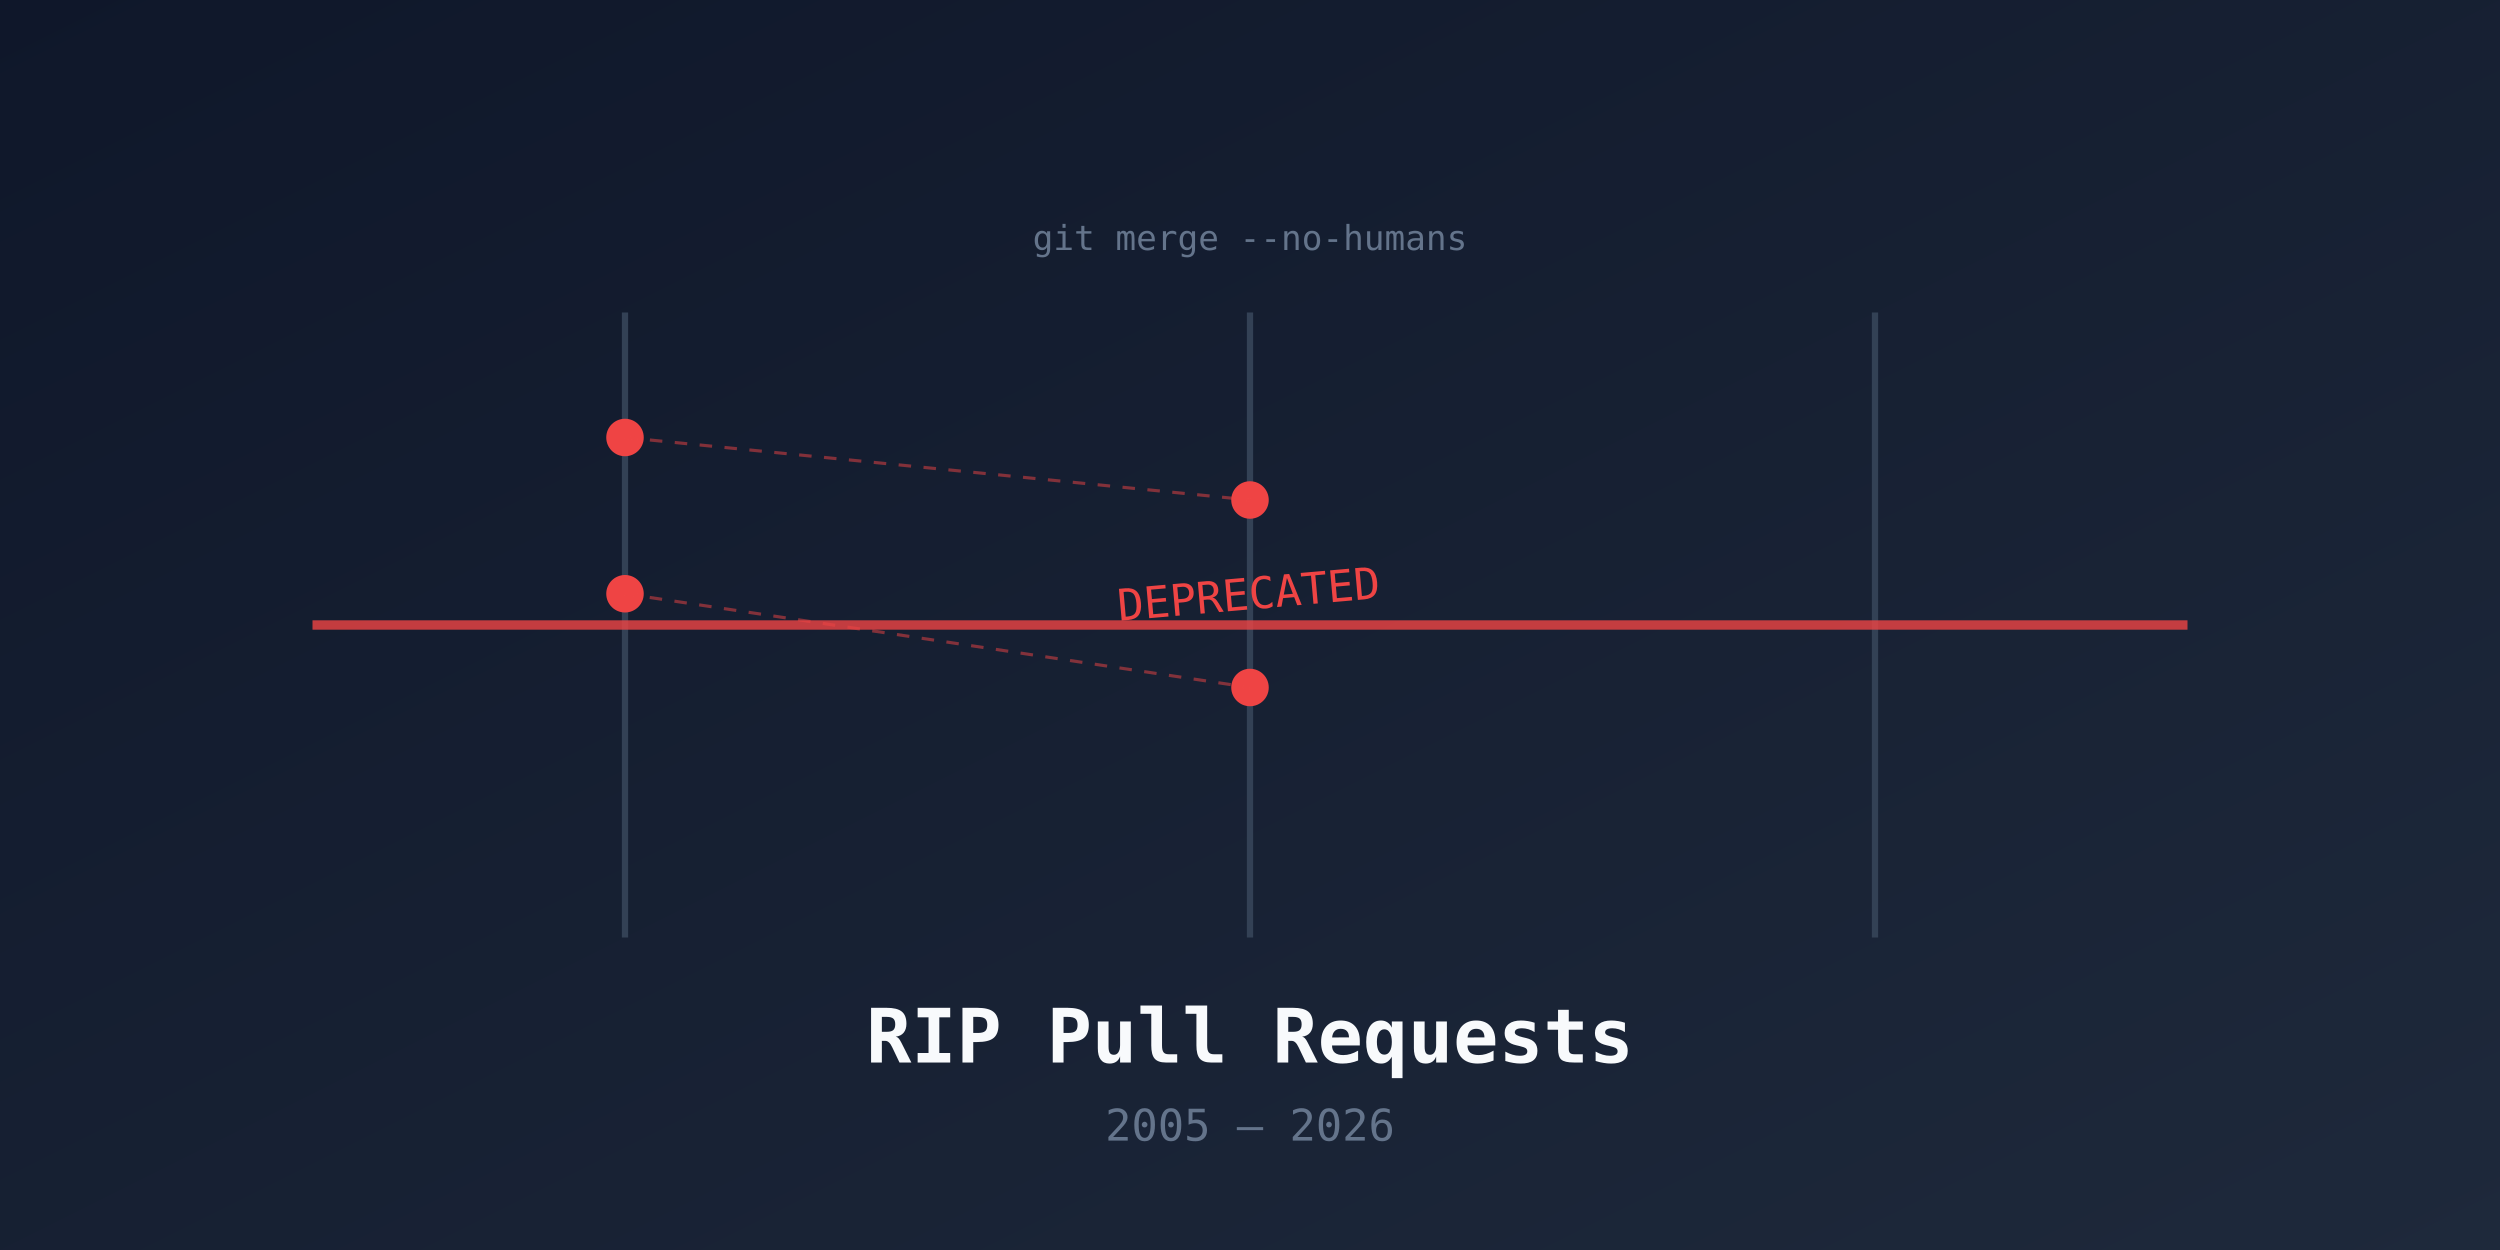
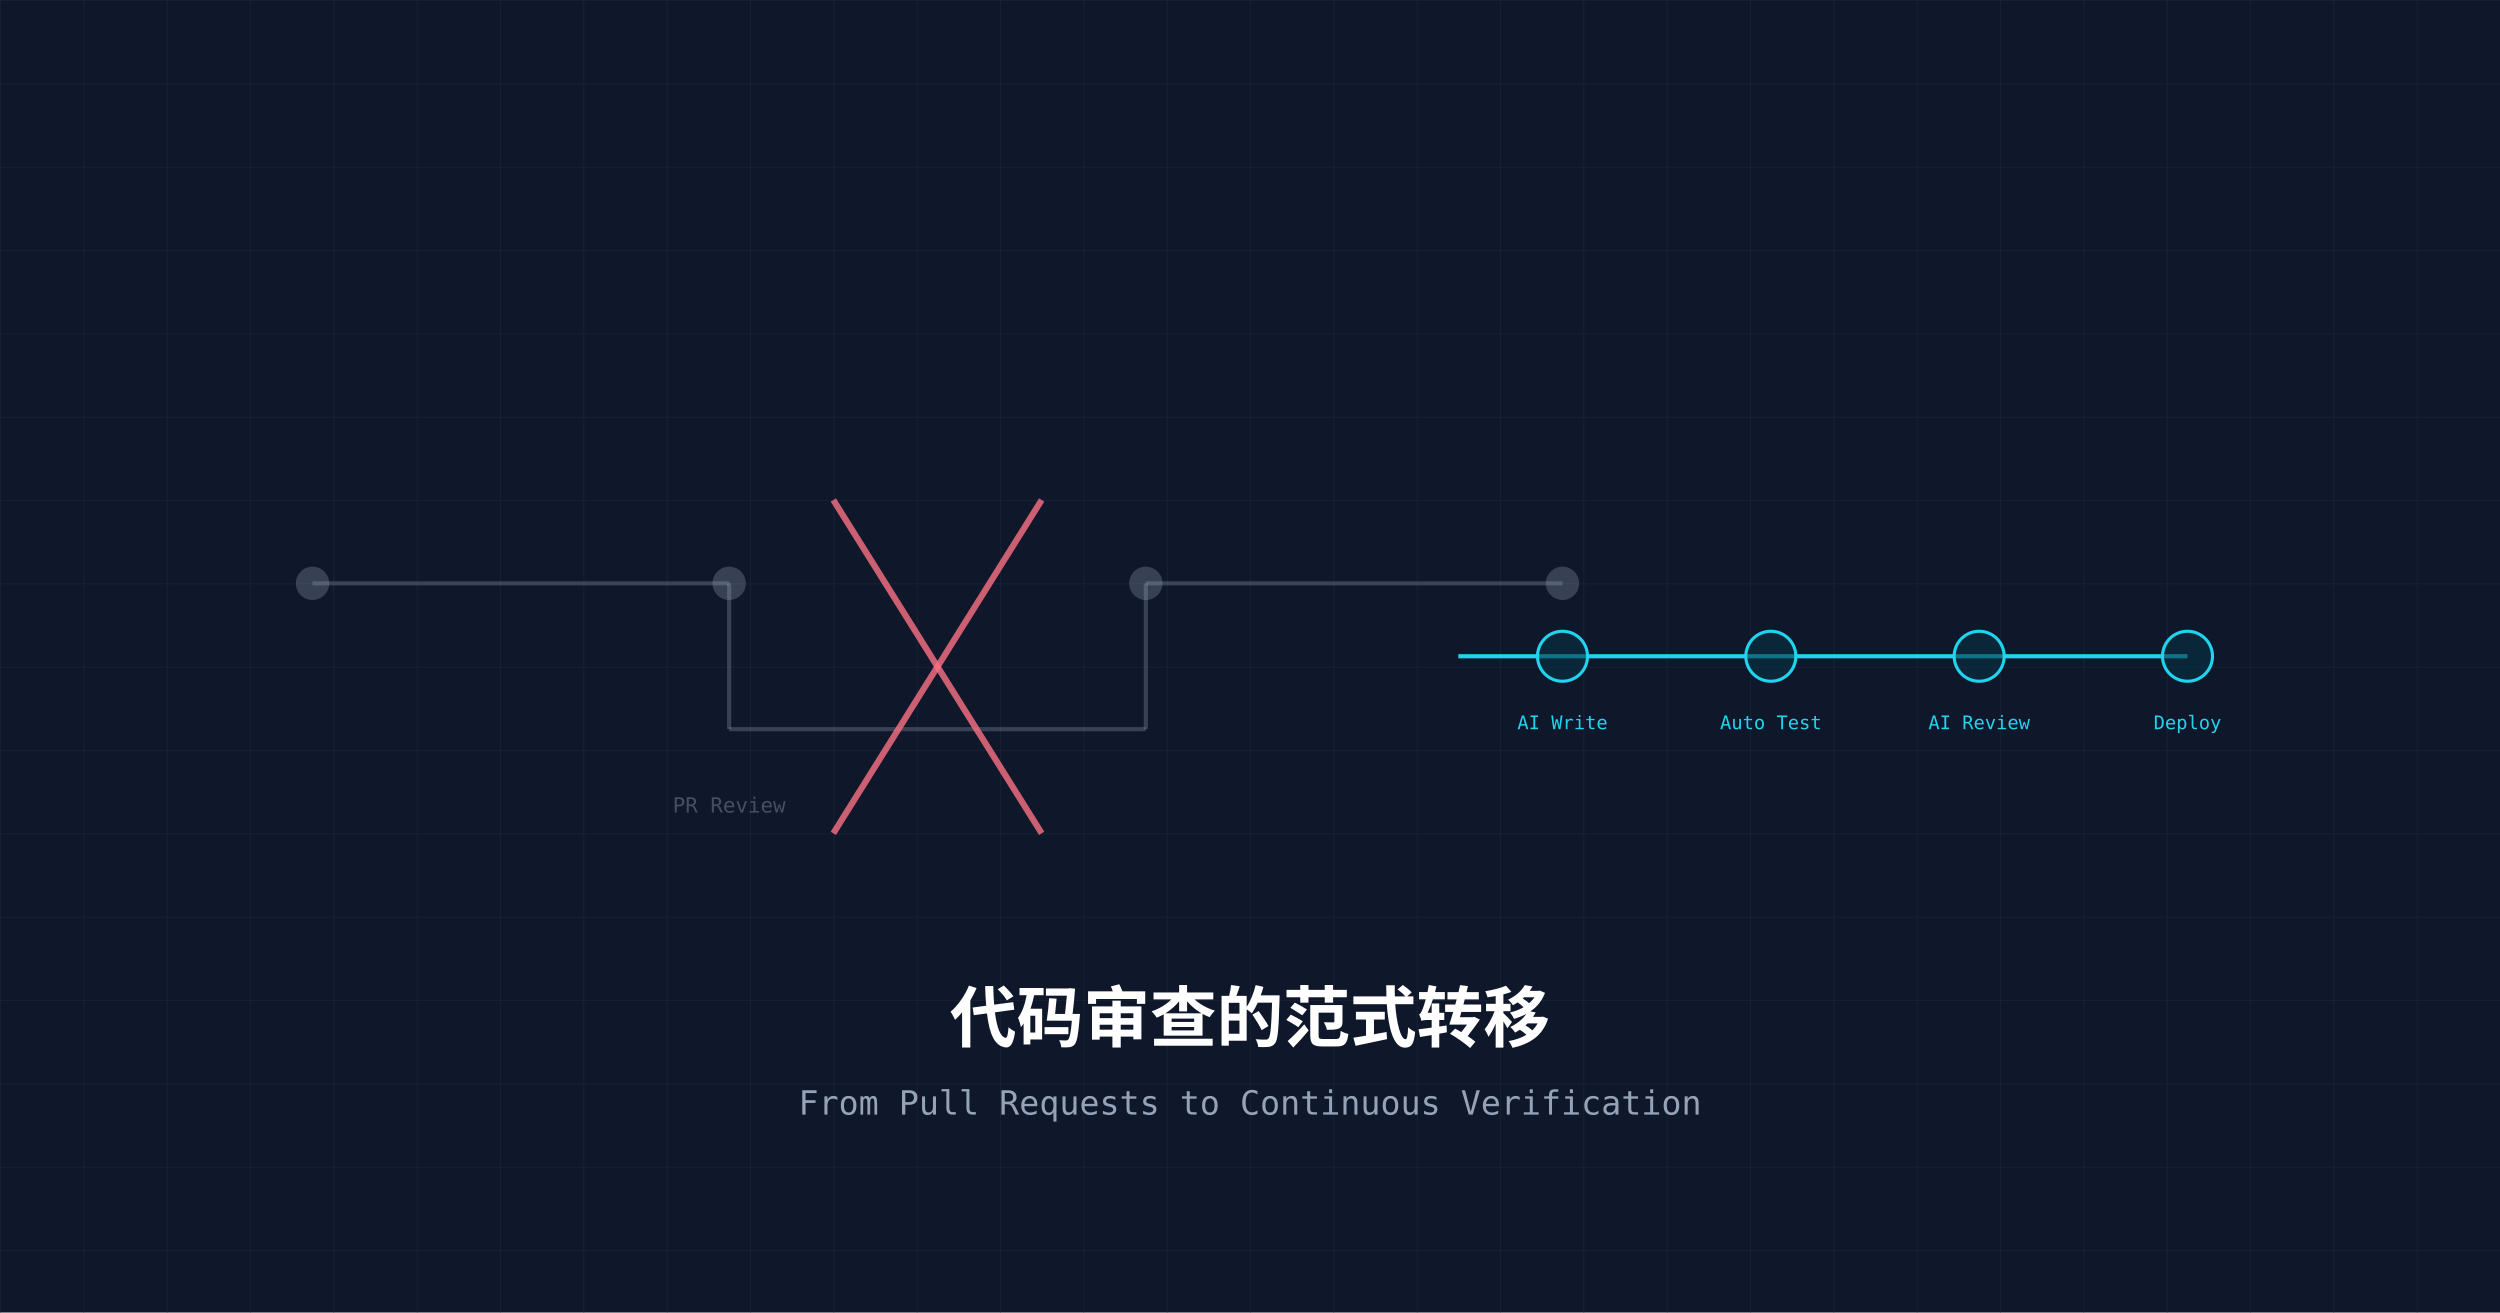
- <svg xmlns="http://www.w3.org/2000/svg" viewBox="0 0 800 400">
-   <defs>
-     <linearGradient id="bg2" x1="0%" y1="0%" x2="100%" y2="100%">
-       <stop offset="0%" style="stop-color:#0f172a" />
-       <stop offset="100%" style="stop-color:#1e293b" />
-     </linearGradient>
-   </defs>
-   <rect width="800" height="400" fill="url(#bg2)" />
-   <line x1="200" y1="100" x2="200" y2="300" stroke="#334155" stroke-width="2" />
-   <line x1="400" y1="100" x2="400" y2="300" stroke="#334155" stroke-width="2" />
-   <line x1="600" y1="100" x2="600" y2="300" stroke="#334155" stroke-width="2" />
-   <circle cx="200" cy="140" r="6" fill="#ef4444" />
-   <circle cx="200" cy="190" r="6" fill="#ef4444" />
-   <circle cx="400" cy="160" r="6" fill="#ef4444" />
-   <circle cx="400" cy="220" r="6" fill="#ef4444" />
-   <line x1="200" y1="140" x2="400" y2="160" stroke="#ef4444" stroke-width="1" stroke-dasharray="4" opacity="0.5" />
-   <line x1="200" y1="190" x2="400" y2="220" stroke="#ef4444" stroke-width="1" stroke-dasharray="4" opacity="0.5" />
-   <line x1="100" y1="200" x2="700" y2="200" stroke="#ef4444" stroke-width="3" opacity="0.8" stroke-dasharray="none" />
-   <text x="400" y="195" text-anchor="middle" fill="#ef4444" font-family="monospace" font-size="14" transform="rotate(-5, 400, 195)">DEPRECATED</text>
-   <text x="400" y="340" text-anchor="middle" fill="#f8fafc" font-family="monospace" font-size="24" font-weight="bold">RIP Pull Requests</text>
-   <text x="400" y="365" text-anchor="middle" fill="#64748b" font-family="monospace" font-size="14">2005 — 2026</text>
-   <text x="400" y="80" text-anchor="middle" fill="#64748b" font-family="monospace" font-size="11">git merge --no-humans</text>
+ <svg xmlns="http://www.w3.org/2000/svg" viewBox="0 0 1200 630" width="1200" height="630">
+   <rect width="1200" height="630" fill="#0f172a" />
+   <pattern id="grid" width="40" height="40" patternUnits="userSpaceOnUse">
+     <path d="M 40 0 L 0 0 0 40" fill="none" stroke="#1e293b" stroke-width="0.5" />
+   </pattern>
+   <rect width="1200" height="630" fill="url(#grid)" />
+   <line x1="150" y1="280" x2="350" y2="280" stroke="#94a3b8" stroke-width="2" stroke-opacity="0.3" />
+   <line x1="350" y1="280" x2="350" y2="350" stroke="#94a3b8" stroke-width="2" stroke-opacity="0.3" />
+   <line x1="350" y1="350" x2="550" y2="350" stroke="#94a3b8" stroke-width="2" stroke-opacity="0.3" />
+   <line x1="550" y1="350" x2="550" y2="280" stroke="#94a3b8" stroke-width="2" stroke-opacity="0.3" />
+   <line x1="550" y1="280" x2="750" y2="280" stroke="#94a3b8" stroke-width="2" stroke-opacity="0.3" />
+   <circle cx="150" cy="280" r="8" fill="#94a3b8" fill-opacity="0.3" />
+   <circle cx="350" cy="280" r="8" fill="#94a3b8" fill-opacity="0.3" />
+   <circle cx="550" cy="280" r="8" fill="#94a3b8" fill-opacity="0.3" />
+   <circle cx="750" cy="280" r="8" fill="#94a3b8" fill-opacity="0.3" />
+   <text x="350" y="390" text-anchor="middle" fill="#94a3b8" font-family="monospace" font-size="10" fill-opacity="0.4">PR Review</text>
+   <line x1="400" y1="240" x2="500" y2="400" stroke="#fb7185" stroke-width="3" stroke-opacity="0.8" />
+   <line x1="500" y1="240" x2="400" y2="400" stroke="#fb7185" stroke-width="3" stroke-opacity="0.8" />
+   <line x1="700" y1="315" x2="1050" y2="315" stroke="#22d3ee" stroke-width="2" />
+   <circle cx="750" cy="315" r="12" fill="rgba(8,51,68,0.6)" stroke="#22d3ee" stroke-width="1.5" />
+   <circle cx="850" cy="315" r="12" fill="rgba(8,51,68,0.6)" stroke="#22d3ee" stroke-width="1.5" />
+   <circle cx="950" cy="315" r="12" fill="rgba(8,51,68,0.6)" stroke="#22d3ee" stroke-width="1.5" />
+   <circle cx="1050" cy="315" r="12" fill="rgba(8,51,68,0.6)" stroke="#22d3ee" stroke-width="1.5" />
+   <text x="750" y="350" text-anchor="middle" fill="#22d3ee" font-family="monospace" font-size="9">AI Write</text>
+   <text x="850" y="350" text-anchor="middle" fill="#22d3ee" font-family="monospace" font-size="9">Auto Test</text>
+   <text x="950" y="350" text-anchor="middle" fill="#22d3ee" font-family="monospace" font-size="9">AI Review</text>
+   <text x="1050" y="350" text-anchor="middle" fill="#22d3ee" font-family="monospace" font-size="9">Deploy</text>
+   <text x="600" y="500" text-anchor="middle" fill="white" font-family="monospace" font-size="32" font-weight="bold">代码审查的范式转移</text>
+   <text x="600" y="535" text-anchor="middle" fill="#94a3b8" font-family="monospace" font-size="16">From Pull Requests to Continuous Verification</text>
</svg>
